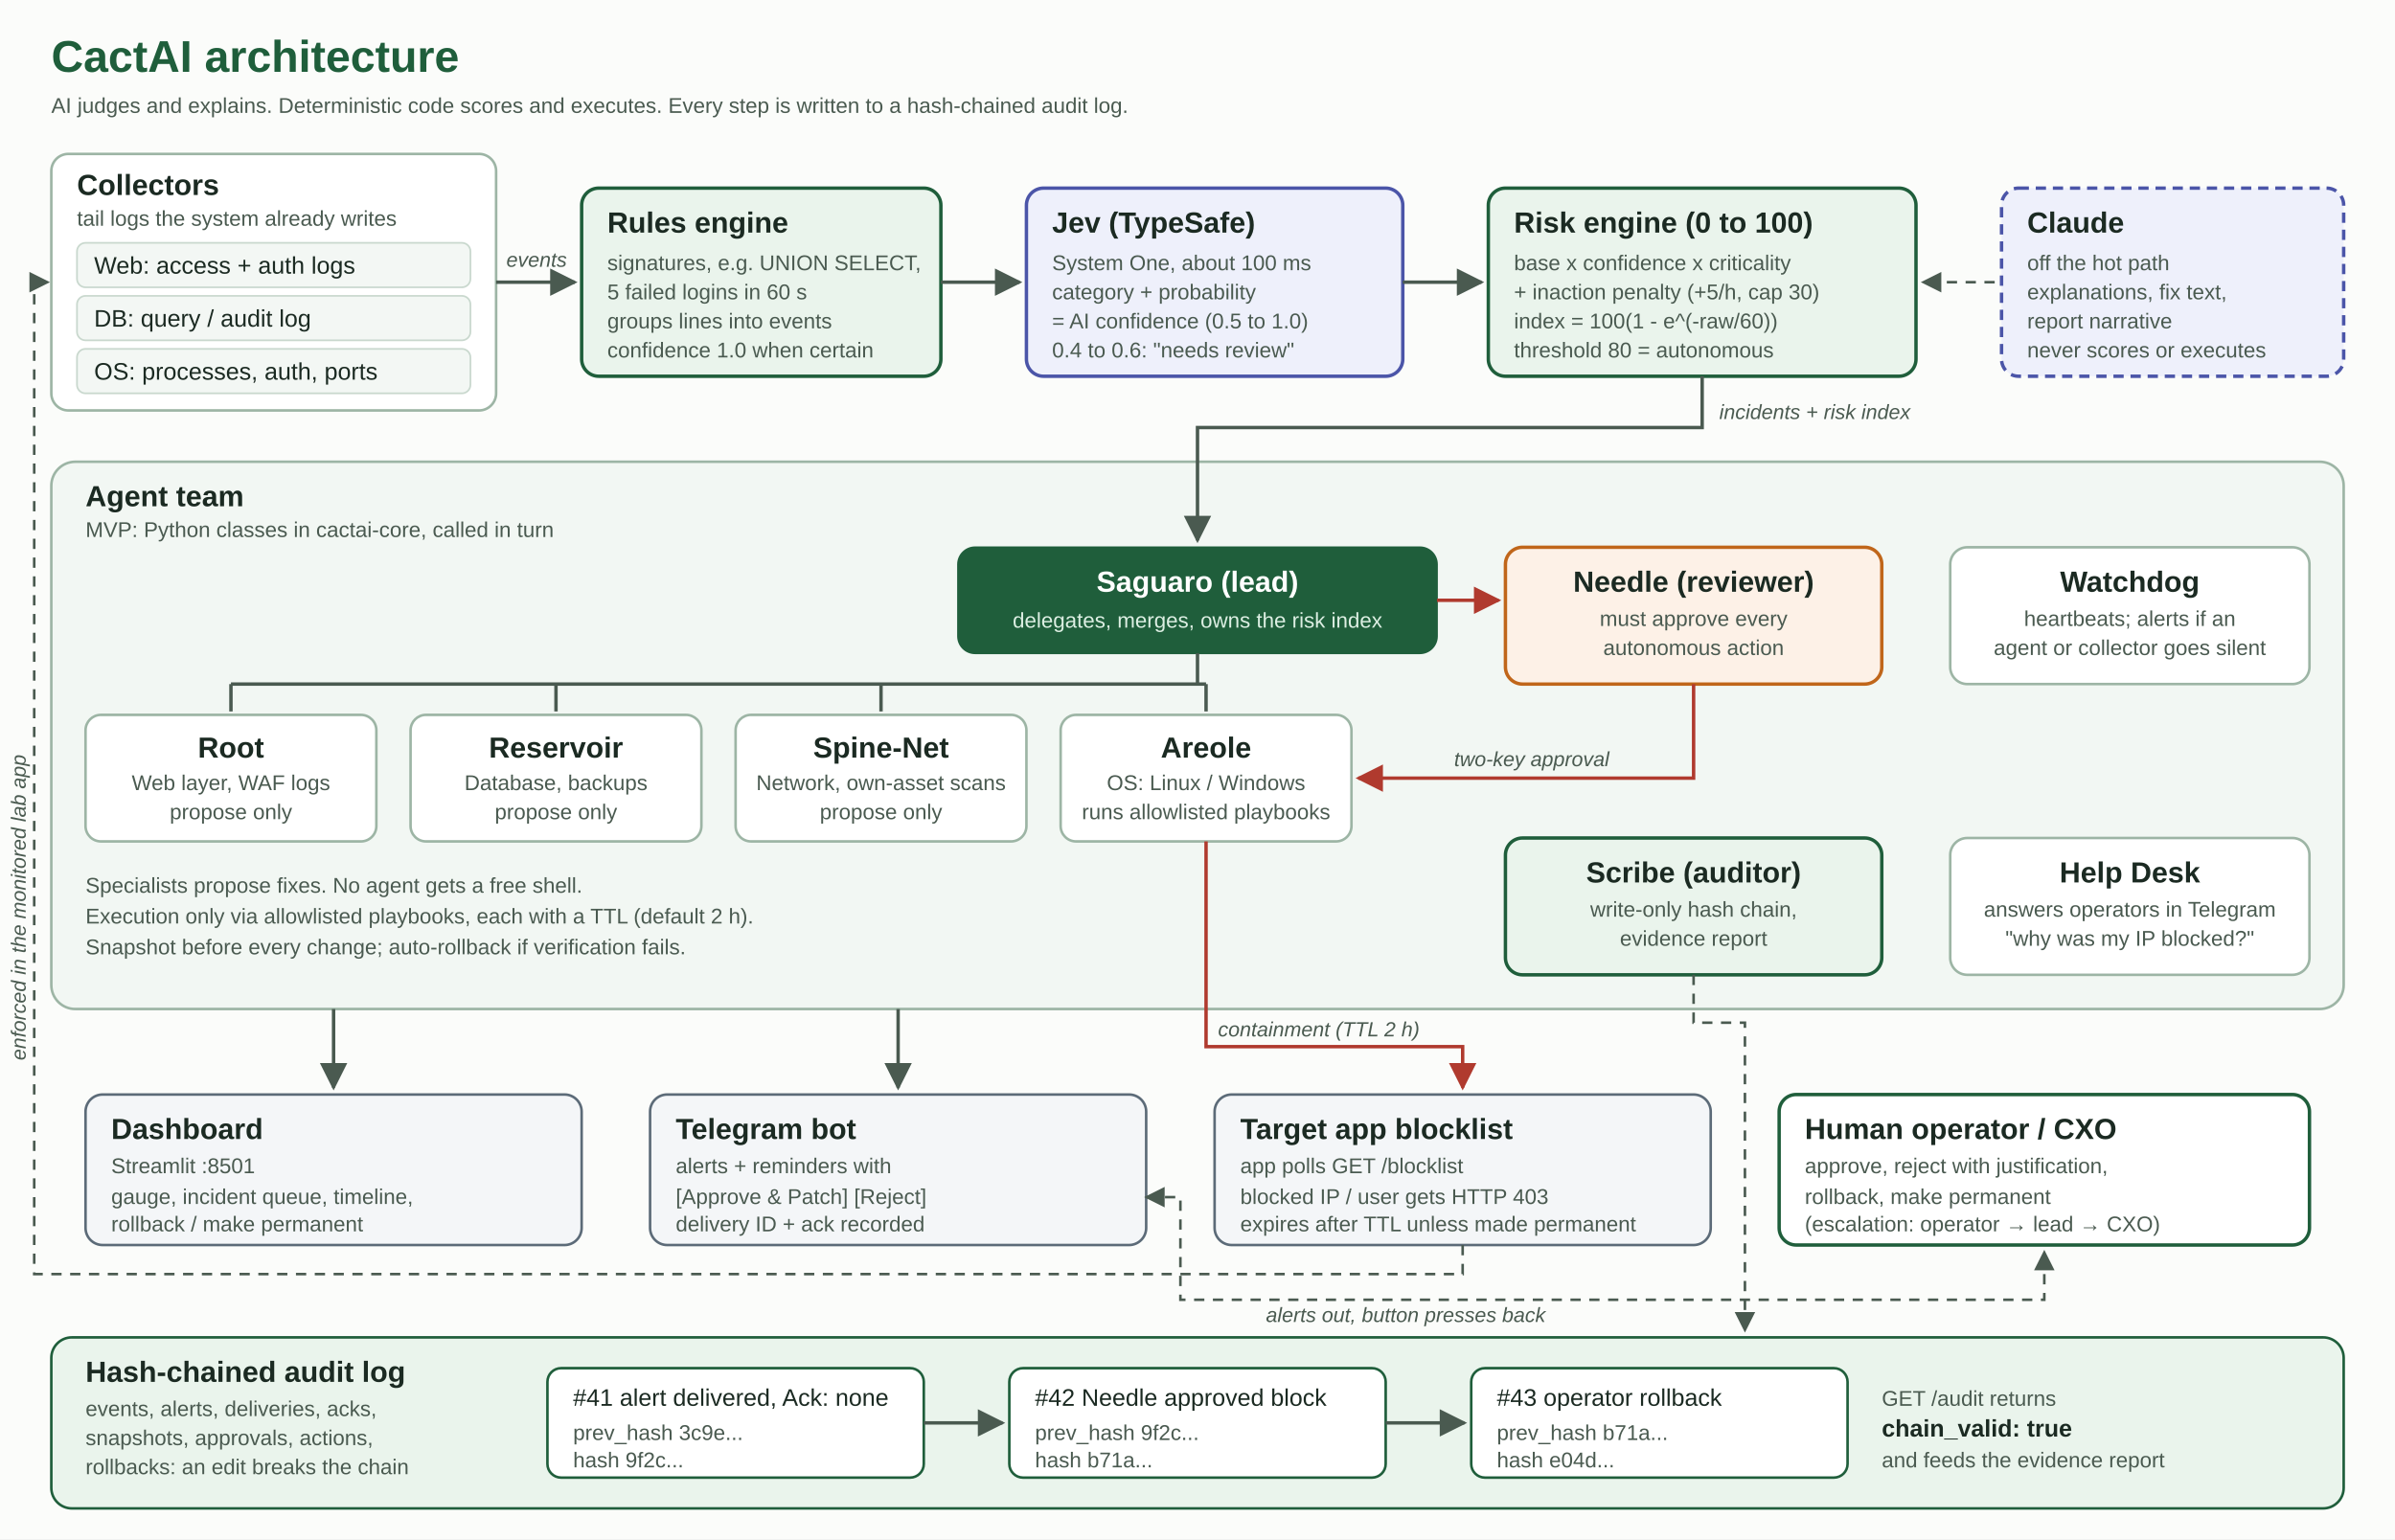
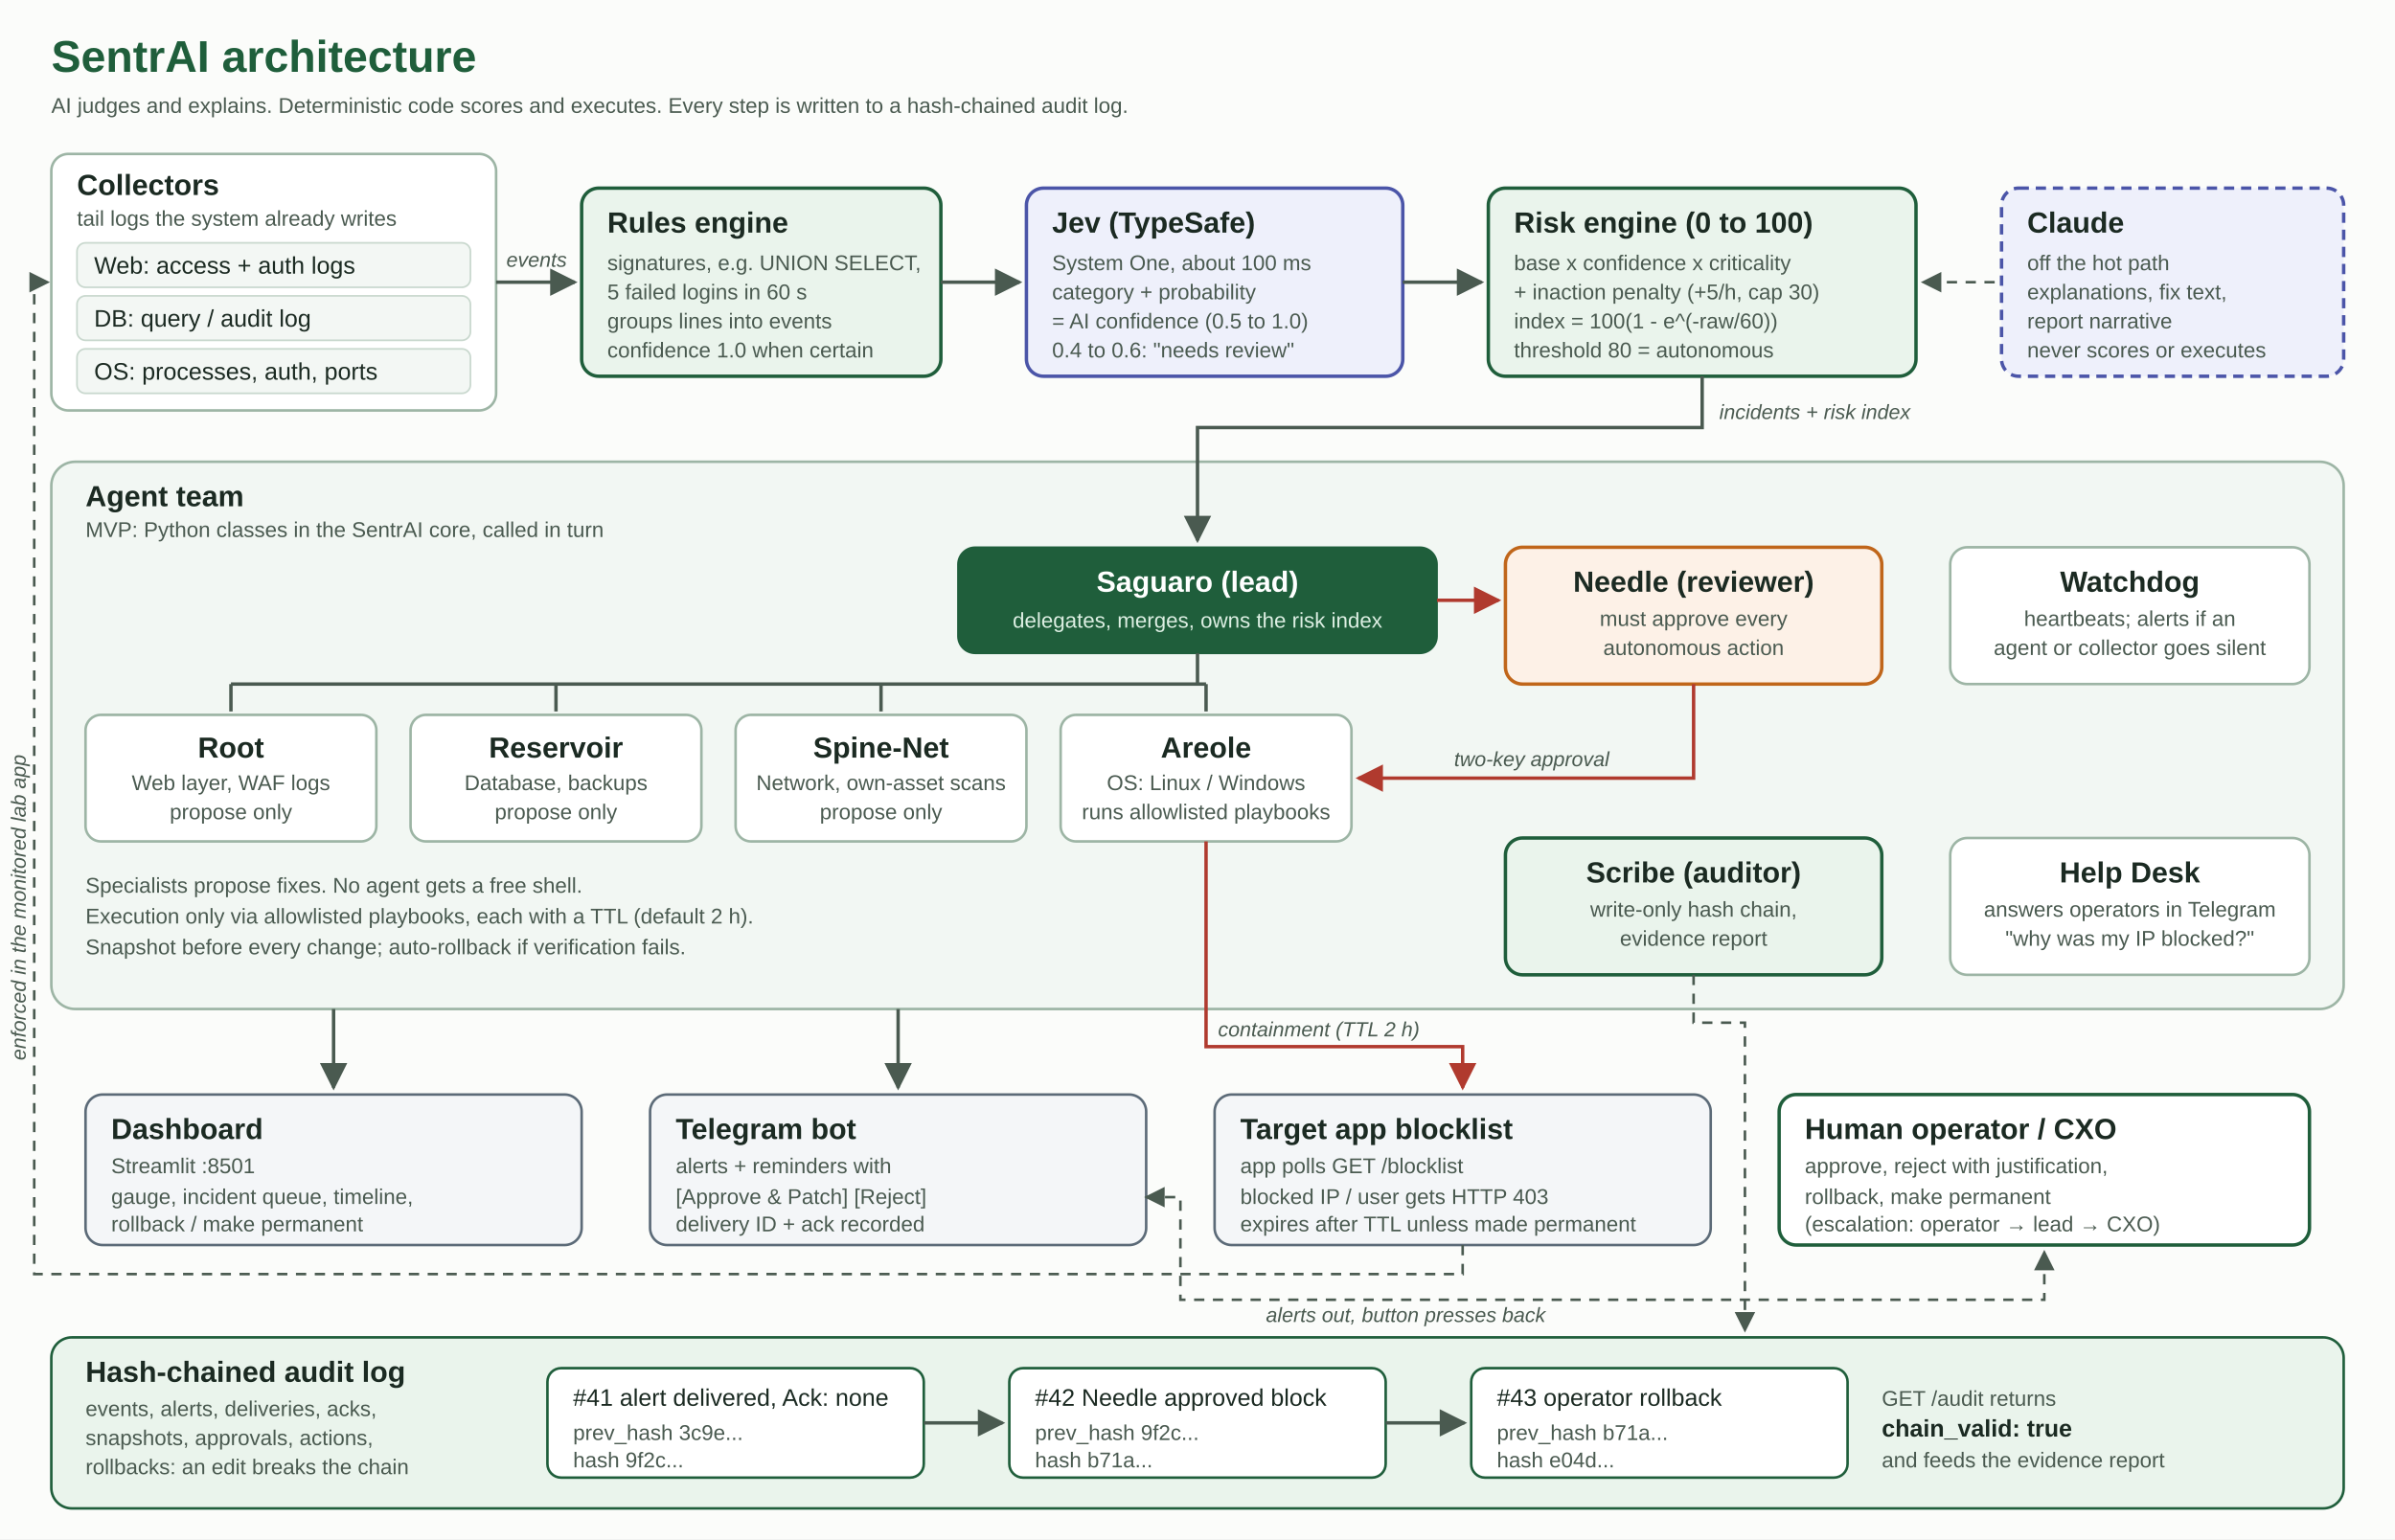
<svg xmlns="http://www.w3.org/2000/svg" viewBox="0 0 1400 900" width="1400" height="900" font-family="Segoe UI, Arial, Helvetica, sans-serif">
  <defs>
    <marker id="arrow" viewBox="0 0 10 10" refX="9" refY="5" markerWidth="8" markerHeight="8" orient="auto-start-reverse">
      <path d="M0,0 L10,5 L0,10 z" fill="#4A5A50" />
    </marker>
    <marker id="arrowRed" viewBox="0 0 10 10" refX="9" refY="5" markerWidth="8" markerHeight="8" orient="auto-start-reverse">
      <path d="M0,0 L10,5 L0,10 z" fill="#B03A2E" />
    </marker>
    <style>
      .box { fill: #FFFFFF; stroke: #9DB5A5; stroke-width: 1.5; }
      .core { fill: #EAF4EC; stroke: #1F5E3B; stroke-width: 2; }
      .ai { fill: #EEF0FB; stroke: #4B55A8; stroke-width: 2; }
      .lead { fill: #1F5E3B; stroke: #1F5E3B; }
      .guard { fill: #FDF1E7; stroke: #C0661A; stroke-width: 2; }
      .out { fill: #F4F6F8; stroke: #5C6B78; stroke-width: 1.5; }
      .chain { fill: #FFFFFF; stroke: #1F5E3B; stroke-width: 1.5; }
      .h { font-size: 17px; font-weight: 700; fill: #1B2A22; }
      .t { font-size: 14px; fill: #1B2A22; }
      .s { font-size: 12.5px; fill: #4A5A50; }
      .w { font-size: 17px; font-weight: 700; fill: #FFFFFF; }
      .ws { font-size: 12.5px; fill: #DDEFE3; }
      .lbl { font-size: 12px; fill: #4A5A50; font-style: italic; }
      .flow { stroke: #4A5A50; stroke-width: 2; fill: none; }
      .flowRed { stroke: #B03A2E; stroke-width: 2; fill: none; }
      .dash { stroke: #4A5A50; stroke-width: 1.5; fill: none; stroke-dasharray: 6 5; }
    </style>
  </defs>
  <rect x="0" y="0" width="1400" height="900" fill="#FBFCFA" />
-   <text x="30" y="42" font-size="26" font-weight="700" fill="#1F5E3B">CactAI architecture</text>
+   <text x="30" y="42" font-size="26" font-weight="700" fill="#1F5E3B">SentrAI architecture</text>
  <text x="30" y="66" class="s">AI judges and explains. Deterministic code scores and executes. Every step is written to a hash-chained audit log.</text>
  <rect x="30" y="90" width="260" height="150" rx="10" class="box" />
  <text x="45" y="114" class="h">Collectors</text>
  <text x="45" y="132" class="s">tail logs the system already writes</text>
  <rect x="45" y="142" width="230" height="26" rx="5" fill="#F3F7F4" stroke="#C9D8CE" />
  <text x="55" y="160" class="t">Web: access + auth logs</text>
  <rect x="45" y="173" width="230" height="26" rx="5" fill="#F3F7F4" stroke="#C9D8CE" />
  <text x="55" y="191" class="t">DB: query / audit log</text>
  <rect x="45" y="204" width="230" height="26" rx="5" fill="#F3F7F4" stroke="#C9D8CE" />
  <text x="55" y="222" class="t">OS: processes, auth, ports</text>
  <rect x="340" y="110" width="210" height="110" rx="10" class="core" />
  <text x="355" y="136" class="h">Rules engine</text>
  <text x="355" y="158" class="s">signatures, e.g. UNION SELECT,</text>
  <text x="355" y="175" class="s">5 failed logins in 60 s</text>
  <text x="355" y="192" class="s">groups lines into events</text>
  <text x="355" y="209" class="s">confidence 1.0 when certain</text>
  <rect x="600" y="110" width="220" height="110" rx="10" class="ai" />
  <text x="615" y="136" class="h">Jev (TypeSafe)</text>
  <text x="615" y="158" class="s">System One, about 100 ms</text>
  <text x="615" y="175" class="s">category + probability</text>
  <text x="615" y="192" class="s">= AI confidence (0.5 to 1.0)</text>
  <text x="615" y="209" class="s">0.4 to 0.6: "needs review"</text>
  <rect x="870" y="110" width="250" height="110" rx="10" class="core" />
  <text x="885" y="136" class="h">Risk engine (0 to 100)</text>
  <text x="885" y="158" class="s">base x confidence x criticality</text>
  <text x="885" y="175" class="s">+ inaction penalty (+5/h, cap 30)</text>
  <text x="885" y="192" class="s">index = 100(1 - e^(-raw/60))</text>
  <text x="885" y="209" class="s">threshold 80 = autonomous</text>
  <rect x="1170" y="110" width="200" height="110" rx="10" class="ai" stroke-dasharray="6 4" />
  <text x="1185" y="136" class="h">Claude</text>
  <text x="1185" y="158" class="s">off the hot path</text>
  <text x="1185" y="175" class="s">explanations, fix text,</text>
  <text x="1185" y="192" class="s">report narrative</text>
  <text x="1185" y="209" class="s">never scores or executes</text>
  <line x1="290" y1="165" x2="336" y2="165" class="flow" marker-end="url(#arrow)" />
  <text x="296" y="156" class="lbl">events</text>
  <line x1="550" y1="165" x2="596" y2="165" class="flow" marker-end="url(#arrow)" />
  <line x1="820" y1="165" x2="866" y2="165" class="flow" marker-end="url(#arrow)" />
  <line x1="1166" y1="165" x2="1124" y2="165" class="dash" marker-end="url(#arrow)" />
  <rect x="30" y="270" width="1340" height="320" rx="14" fill="#F2F7F3" stroke="#9DB5A5" stroke-width="1.5" />
  <text x="50" y="296" class="h" fill="#1F5E3B">Agent team</text>
-   <text x="50" y="314" class="s">MVP: Python classes in cactai-core, called in turn</text>
+   <text x="50" y="314" class="s">MVP: Python classes in the SentrAI core, called in turn</text>
  <path d="M995,220 L995,250 L700,250 L700,316" class="flow" marker-end="url(#arrow)" />
  <text x="1005" y="245" class="lbl">incidents + risk index</text>
  <rect x="560" y="320" width="280" height="62" rx="10" class="lead" />
  <text x="700" y="346" class="w" text-anchor="middle">Saguaro (lead)</text>
  <text x="700" y="367" class="ws" text-anchor="middle">delegates, merges, owns the risk index</text>
  <path d="M700,382 L700,400 M135,400 L705,400 M135,400 L135,416 M325,400 L325,416 M515,400 L515,416 M705,400 L705,416" class="flow" />
  <rect x="50" y="418" width="170" height="74" rx="9" class="box" />
  <text x="135" y="443" class="h" text-anchor="middle">Root</text>
  <text x="135" y="462" class="s" text-anchor="middle">Web layer, WAF logs</text>
  <text x="135" y="479" class="s" text-anchor="middle">propose only</text>
  <rect x="240" y="418" width="170" height="74" rx="9" class="box" />
  <text x="325" y="443" class="h" text-anchor="middle">Reservoir</text>
  <text x="325" y="462" class="s" text-anchor="middle">Database, backups</text>
  <text x="325" y="479" class="s" text-anchor="middle">propose only</text>
  <rect x="430" y="418" width="170" height="74" rx="9" class="box" />
  <text x="515" y="443" class="h" text-anchor="middle">Spine-Net</text>
  <text x="515" y="462" class="s" text-anchor="middle">Network, own-asset scans</text>
  <text x="515" y="479" class="s" text-anchor="middle">propose only</text>
  <rect x="620" y="418" width="170" height="74" rx="9" class="box" stroke="#1F5E3B" stroke-width="2.5" />
  <text x="705" y="443" class="h" text-anchor="middle">Areole</text>
  <text x="705" y="462" class="s" text-anchor="middle">OS: Linux / Windows</text>
  <text x="705" y="479" class="s" text-anchor="middle">runs allowlisted playbooks</text>
  <text x="50" y="522" class="s">Specialists propose fixes. No agent gets a free shell.</text>
  <text x="50" y="540" class="s">Execution only via allowlisted playbooks, each with a TTL (default 2 h).</text>
  <text x="50" y="558" class="s">Snapshot before every change; auto-rollback if verification fails.</text>
  <rect x="880" y="320" width="220" height="80" rx="10" class="guard" />
  <text x="990" y="346" class="h" text-anchor="middle">Needle (reviewer)</text>
  <text x="990" y="366" class="s" text-anchor="middle">must approve every</text>
  <text x="990" y="383" class="s" text-anchor="middle">autonomous action</text>
  <line x1="840" y1="351" x2="876" y2="351" class="flowRed" marker-end="url(#arrowRed)" />
  <path d="M990,400 L990,455 L794,455" class="flowRed" marker-end="url(#arrowRed)" />
  <text x="850" y="448" class="lbl" fill="#B03A2E">two-key approval</text>
  <rect x="1140" y="320" width="210" height="80" rx="10" class="box" />
  <text x="1245" y="346" class="h" text-anchor="middle">Watchdog</text>
  <text x="1245" y="366" class="s" text-anchor="middle">heartbeats; alerts if an</text>
  <text x="1245" y="383" class="s" text-anchor="middle">agent or collector goes silent</text>
  <rect x="880" y="490" width="220" height="80" rx="10" class="core" />
  <text x="990" y="516" class="h" text-anchor="middle">Scribe (auditor)</text>
  <text x="990" y="536" class="s" text-anchor="middle">write-only hash chain,</text>
  <text x="990" y="553" class="s" text-anchor="middle">evidence report</text>
  <rect x="1140" y="490" width="210" height="80" rx="10" class="box" />
  <text x="1245" y="516" class="h" text-anchor="middle">Help Desk</text>
  <text x="1245" y="536" class="s" text-anchor="middle">answers operators in Telegram</text>
  <text x="1245" y="553" class="s" text-anchor="middle">"why was my IP blocked?"</text>
  <rect x="50" y="640" width="290" height="88" rx="10" class="out" />
  <text x="65" y="666" class="h">Dashboard</text>
  <text x="65" y="686" class="s">Streamlit :8501</text>
  <text x="65" y="704" class="s">gauge, incident queue, timeline,</text>
  <text x="65" y="720" class="s">rollback / make permanent</text>
  <rect x="380" y="640" width="290" height="88" rx="10" class="out" />
  <text x="395" y="666" class="h">Telegram bot</text>
  <text x="395" y="686" class="s">alerts + reminders with</text>
  <text x="395" y="704" class="s">[Approve &amp; Patch] [Reject]</text>
  <text x="395" y="720" class="s">delivery ID + ack recorded</text>
  <rect x="710" y="640" width="290" height="88" rx="10" class="out" stroke="#B03A2E" stroke-width="2" />
  <text x="725" y="666" class="h">Target app blocklist</text>
  <text x="725" y="686" class="s">app polls GET /blocklist</text>
  <text x="725" y="704" class="s">blocked IP / user gets HTTP 403</text>
  <text x="725" y="720" class="s">expires after TTL unless made permanent</text>
  <rect x="1040" y="640" width="310" height="88" rx="10" fill="#FFFFFF" stroke="#1F5E3B" stroke-width="2" />
  <text x="1055" y="666" class="h">Human operator / CXO</text>
  <text x="1055" y="686" class="s">approve, reject with justification,</text>
  <text x="1055" y="704" class="s">rollback, make permanent</text>
  <text x="1055" y="720" class="s">(escalation: operator → lead → CXO)</text>
  <line x1="195" y1="590" x2="195" y2="636" class="flow" marker-end="url(#arrow)" />
  <line x1="525" y1="590" x2="525" y2="636" class="flow" marker-end="url(#arrow)" />
  <path d="M705,492 L705,612 L855,612 L855,636" class="flowRed" marker-end="url(#arrowRed)" />
  <text x="712" y="606" class="lbl" fill="#B03A2E">containment (TTL 2 h)</text>
  <path d="M670,700 L690,700 L690,760 L1195,760 L1195,732" class="dash" marker-start="url(#arrow)" marker-end="url(#arrow)" />
  <text x="740" y="773" class="lbl">alerts out, button presses back</text>
  <path d="M855,728 L855,745 L20,745 L20,165 L28,165" class="dash" marker-end="url(#arrow)" />
  <text x="15" y="620" class="lbl" transform="rotate(-90 15 620)">enforced in the monitored lab app</text>
  <rect x="30" y="782" width="1340" height="100" rx="12" fill="#EAF4EC" stroke="#1F5E3B" stroke-width="1.5" />
  <text x="50" y="808" class="h" fill="#1F5E3B">Hash-chained audit log</text>
  <text x="50" y="828" class="s">events, alerts, deliveries, acks,</text>
  <text x="50" y="845" class="s">snapshots, approvals, actions,</text>
  <text x="50" y="862" class="s">rollbacks: an edit breaks the chain</text>
  <rect x="320" y="800" width="220" height="64" rx="8" class="chain" />
  <text x="335" y="822" class="t">#41 alert delivered, Ack: none</text>
  <text x="335" y="842" class="s">prev_hash 3c9e...</text>
  <text x="335" y="858" class="s">hash 9f2c...</text>
  <rect x="590" y="800" width="220" height="64" rx="8" class="chain" />
  <text x="605" y="822" class="t">#42 Needle approved block</text>
  <text x="605" y="842" class="s">prev_hash 9f2c...</text>
  <text x="605" y="858" class="s">hash b71a...</text>
  <rect x="860" y="800" width="220" height="64" rx="8" class="chain" />
  <text x="875" y="822" class="t">#43 operator rollback</text>
  <text x="875" y="842" class="s">prev_hash b71a...</text>
  <text x="875" y="858" class="s">hash e04d...</text>
  <line x1="540" y1="832" x2="586" y2="832" class="flow" marker-end="url(#arrow)" />
  <line x1="810" y1="832" x2="856" y2="832" class="flow" marker-end="url(#arrow)" />
  <text x="1100" y="822" class="s">GET /audit returns</text>
  <text x="1100" y="840" class="t" font-weight="700" fill="#1F5E3B">chain_valid: true</text>
  <text x="1100" y="858" class="s">and feeds the evidence report</text>
  <path d="M990,570 L990,598 L1020,598 L1020,778" class="dash" marker-end="url(#arrow)" />
</svg>
